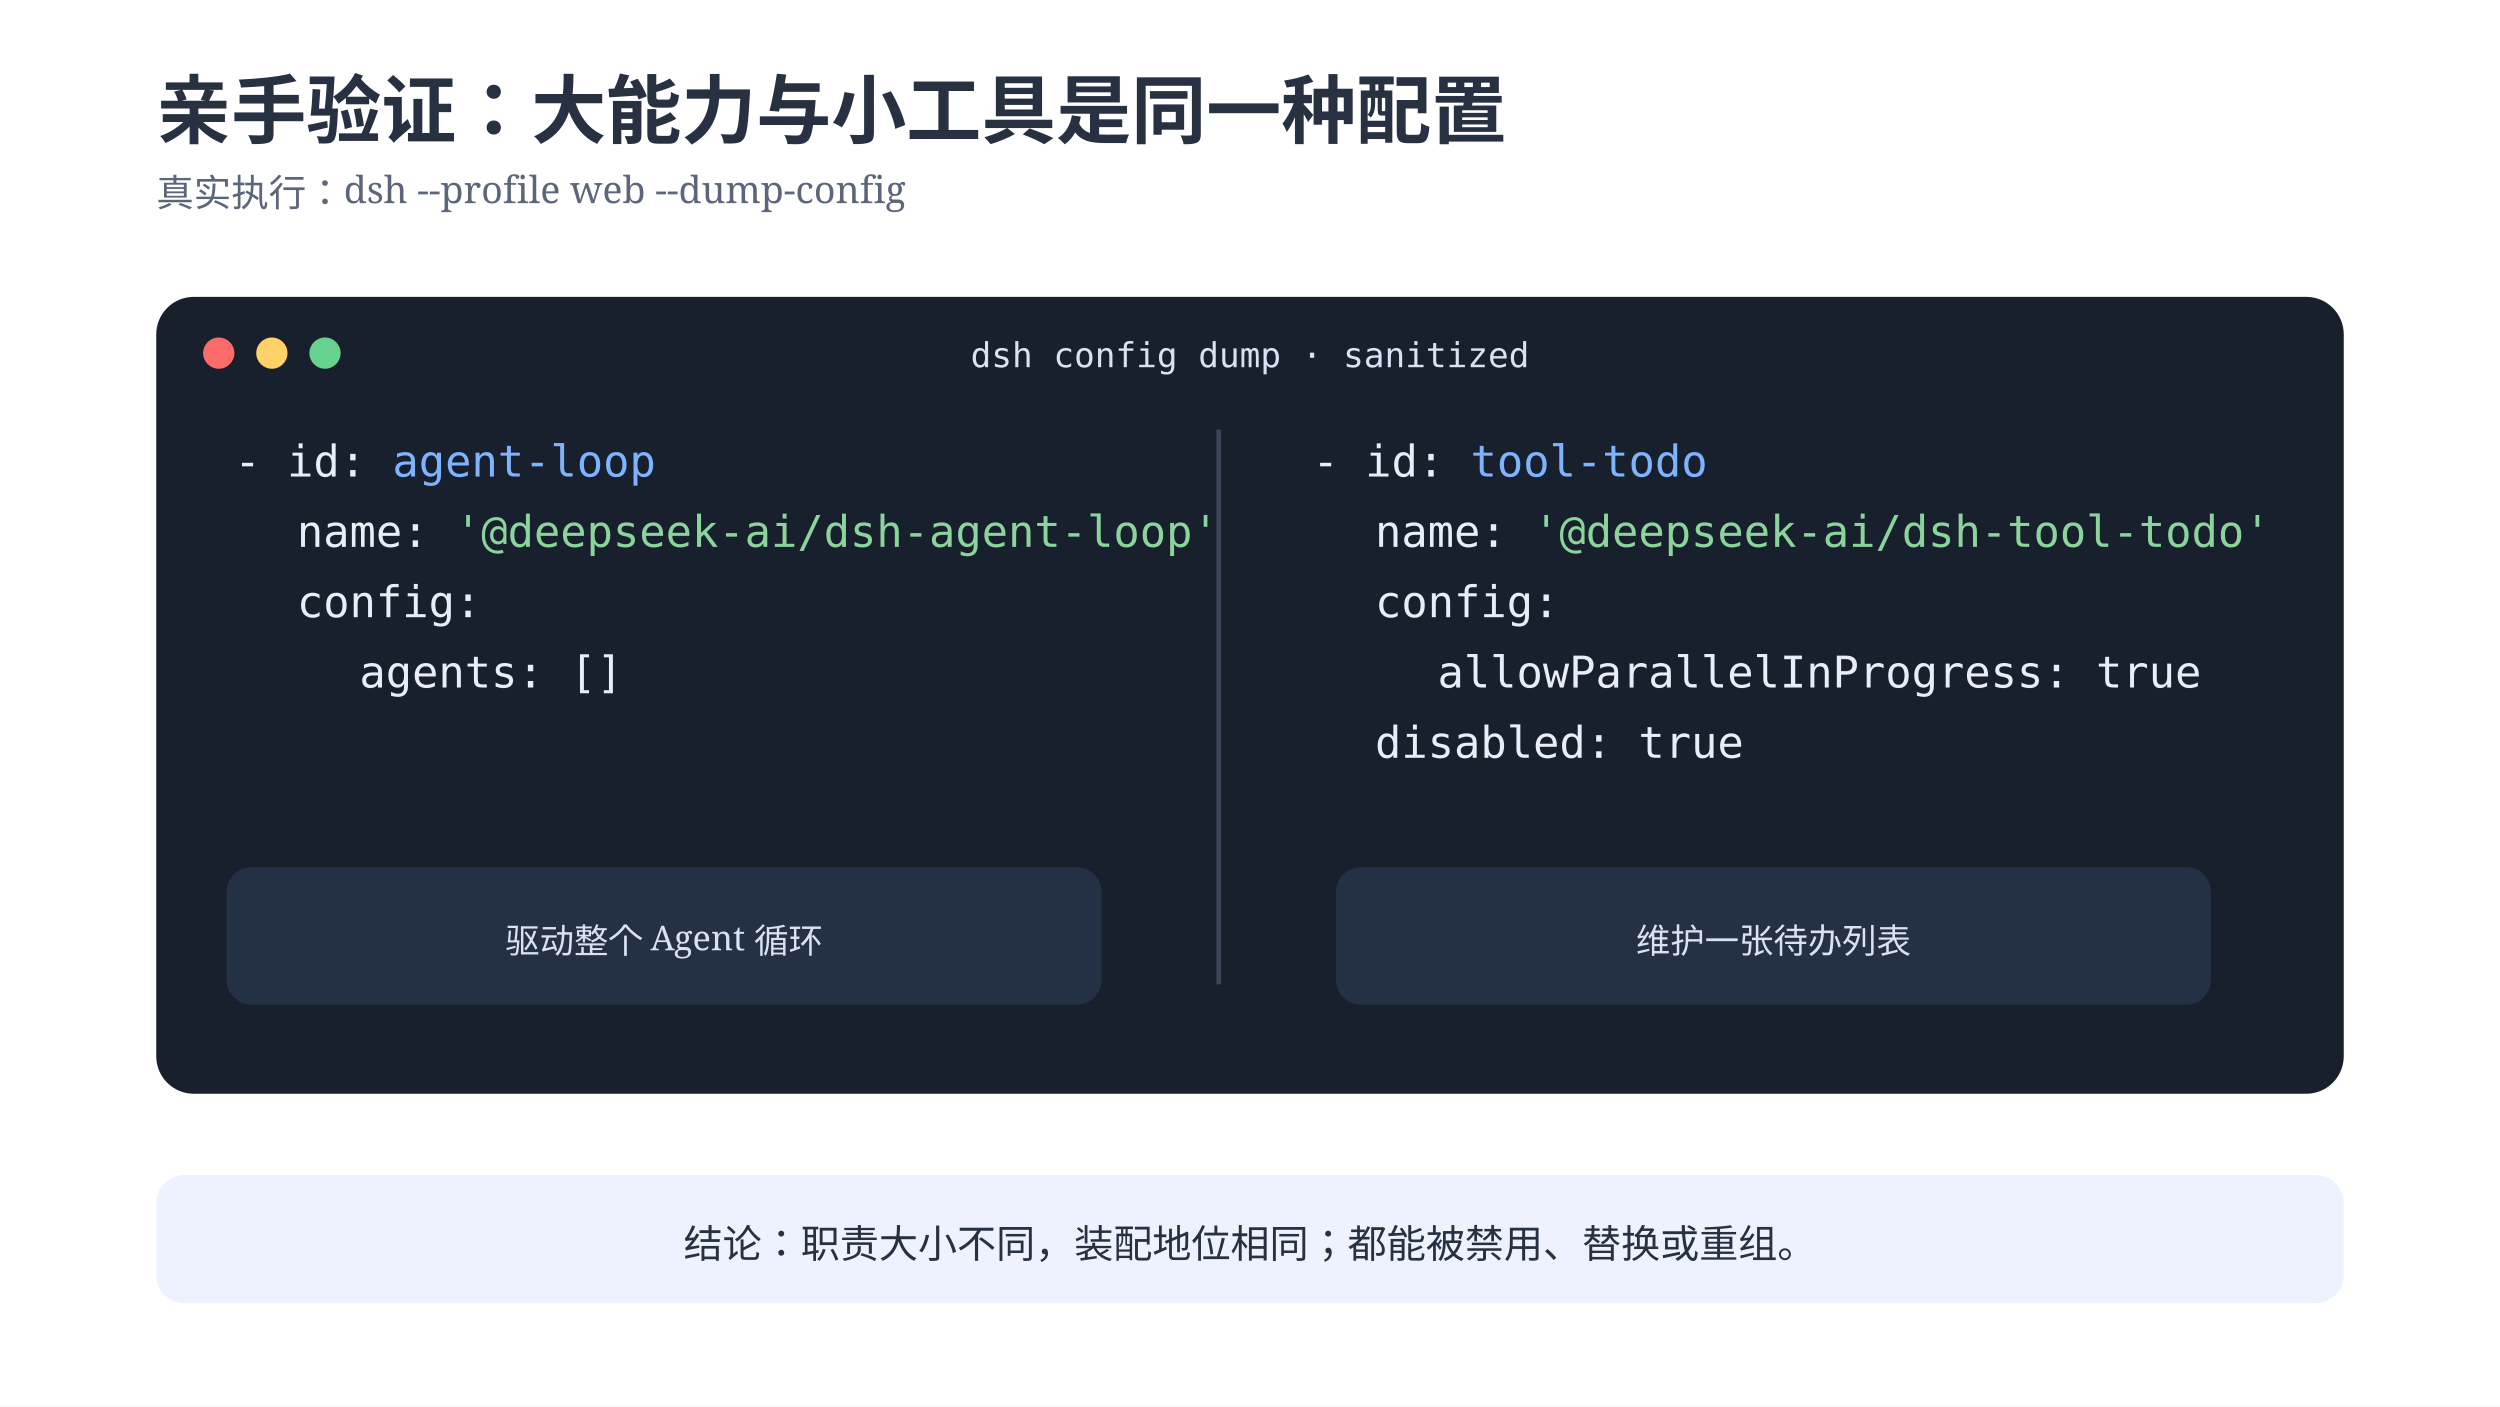
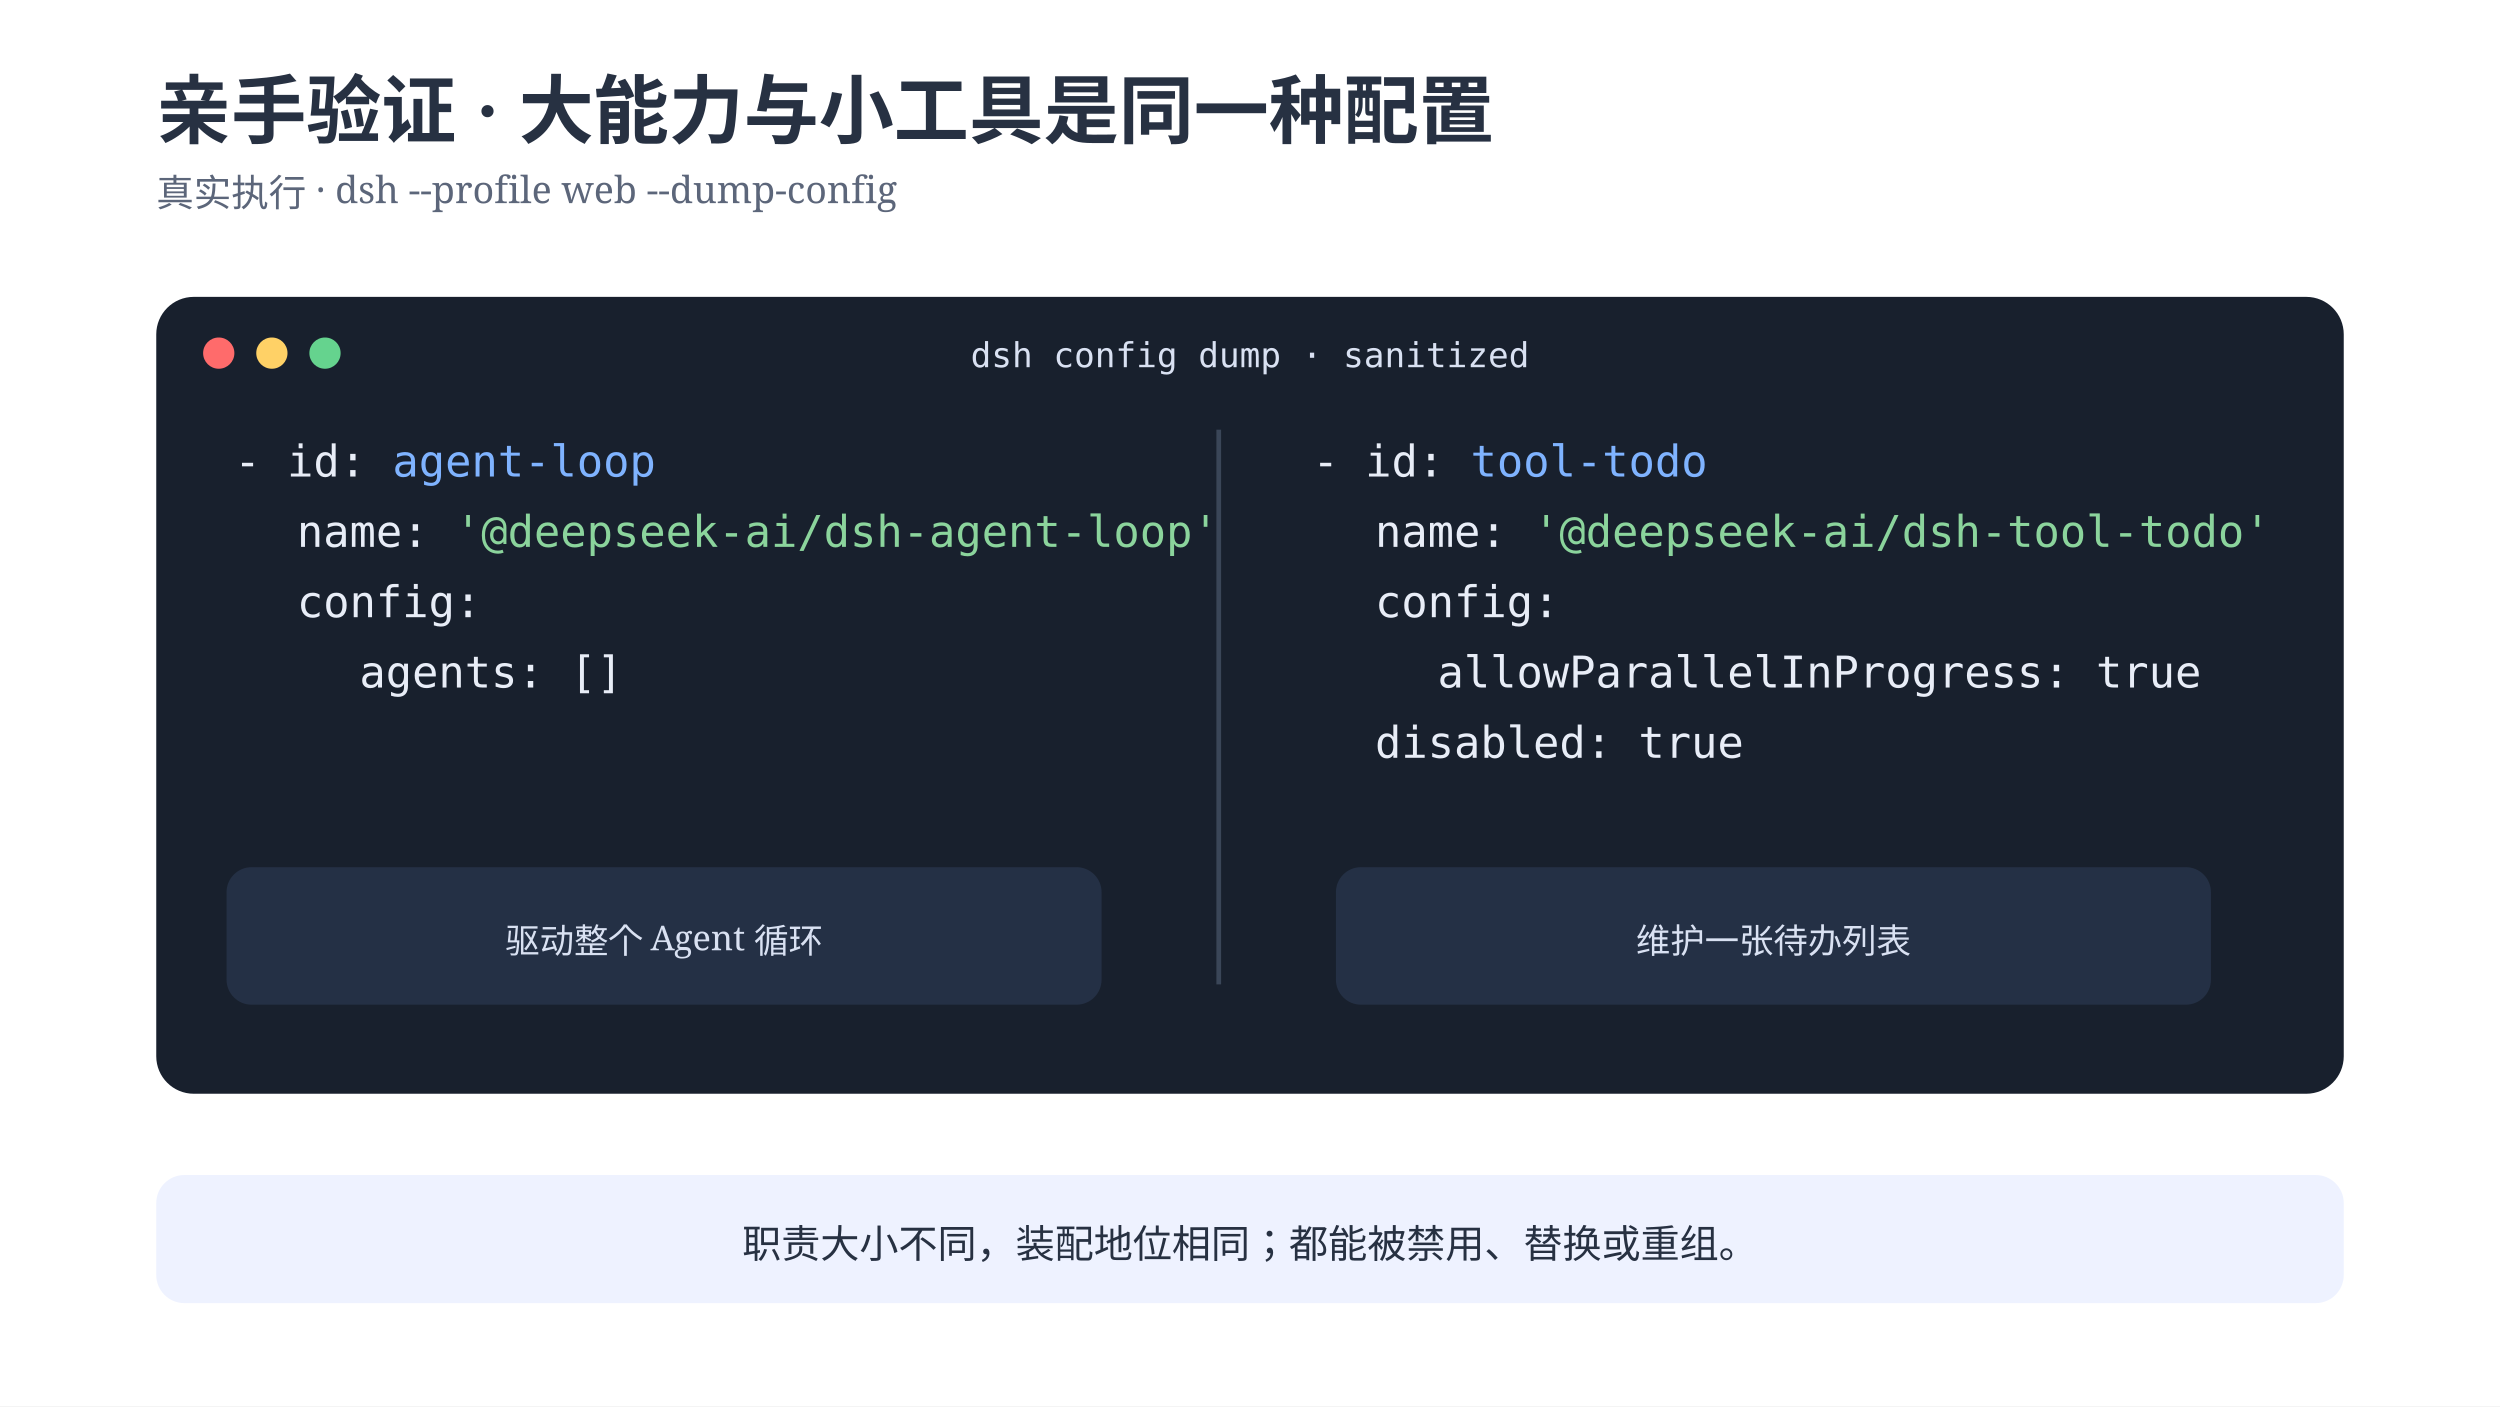
<svg xmlns="http://www.w3.org/2000/svg" viewBox="0 0 1600 900" role="img" aria-labelledby="title desc">
  <defs>
    <style>
    .mix{font-family:"Times New Roman",SimSun,"Songti SC",serif}.mono{font-family:"SFMono-Regular",Menlo,Consolas,monospace}.zh{font-family:SimSun,"Songti SC",serif}
    .t{font-size:48px;font-weight:700;fill:#273142}.sub{font-size:24px;fill:#5c667a}.bar{font-size:22px;fill:#D9E1F2}.code{font-size:28px;fill:#E8EDF7}.blue{fill:#7FB3FF}.green{fill:#8BD49C}.note{font-size:25px;fill:#273142}
  </style>
  </defs>
  <rect width="1600" height="900" fill="#fff" />
-   <text x="100" y="88" class="mix t">亲手验证：大能力与小工具是同一种配置</text>
-   <text x="100" y="132" class="zh sub">真实执行：dsh --profile web --dump-config</text>
+   <text x="100" y="88" class="mix t">亲手验证 · 大能力与小工具是同一种配置</text>
+   <text x="100" y="132" class="zh sub">真实执行 · dsh --profile web --dump-config</text>
  <rect x="100" y="190" width="1400" height="510" rx="24" fill="#18202D" />
  <circle cx="140" cy="226" r="10" fill="#FF6B6B" />
  <circle cx="174" cy="226" r="10" fill="#FFD166" />
  <circle cx="208" cy="226" r="10" fill="#65D38E" />
  <text x="800" y="235" text-anchor="middle" class="mono bar">dsh config dump · sanitized</text>
  <text x="150" y="305" class="mono code">- id: <tspan class="blue">agent-loop</tspan>
  </text>
  <text x="190" y="350" class="mono code">name: <tspan class="green">'@deepseek-ai/dsh-agent-loop'</tspan>
  </text>
  <text x="190" y="395" class="mono code">config:</text>
  <text x="230" y="440" class="mono code">agents: []</text>
  <line x1="780" y1="275" x2="780" y2="630" stroke="#3A4658" stroke-width="3" />
  <text x="840" y="305" class="mono code">- id: <tspan class="blue">tool-todo</tspan>
  </text>
  <text x="880" y="350" class="mono code">name: <tspan class="green">'@deepseek-ai/dsh-tool-todo'</tspan>
  </text>
  <text x="880" y="395" class="mono code">config:</text>
  <text x="920" y="440" class="mono code">allowParallelInProgress: true</text>
  <text x="880" y="485" class="mono code">disabled: true</text>
  <rect x="145" y="555" width="560" height="88" rx="16" fill="#243045" />
  <text x="425" y="610" text-anchor="middle" class="zh bar">驱动整个 Agent 循环</text>
  <rect x="855" y="555" width="560" height="88" rx="16" fill="#243045" />
  <text x="1135" y="610" text-anchor="middle" class="zh bar">维护一张待办列表</text>
  <rect x="100" y="752" width="1400" height="82" rx="18" fill="#EEF2FF" />
-   <text x="800" y="805" text-anchor="middle" class="zh note">结论：职责大小不同，装配地位相同；都能被禁用、替换或重组。</text>
+   <text x="800" y="805" text-anchor="middle" class="zh note">职责大小不同，装配地位相同；都能被禁用、替换或重组。</text>
</svg>
